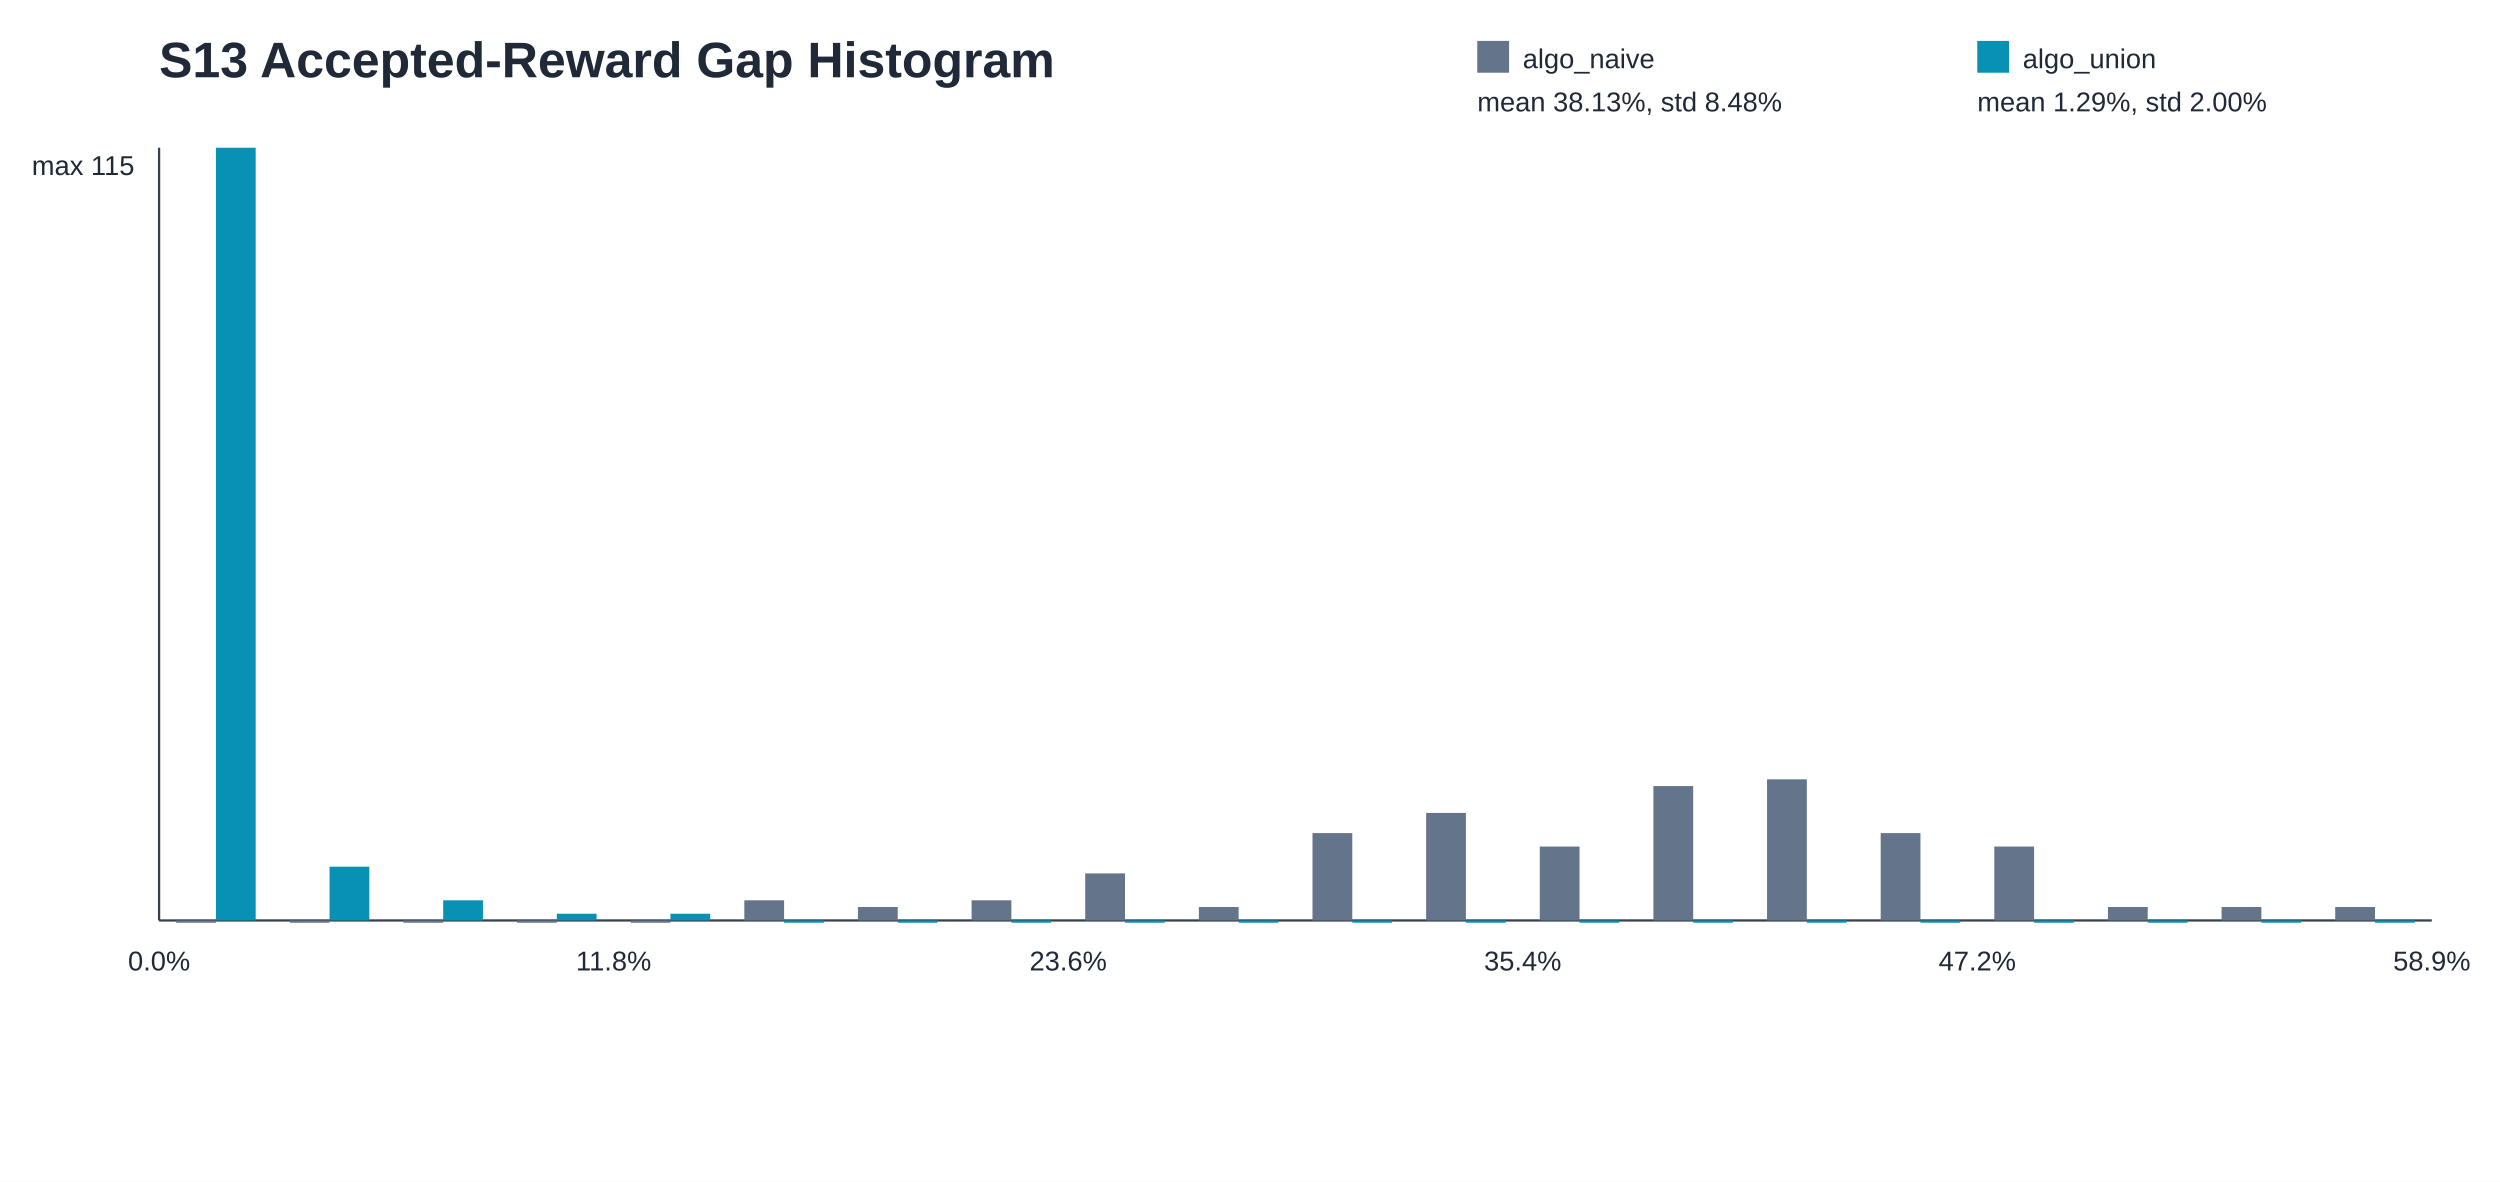
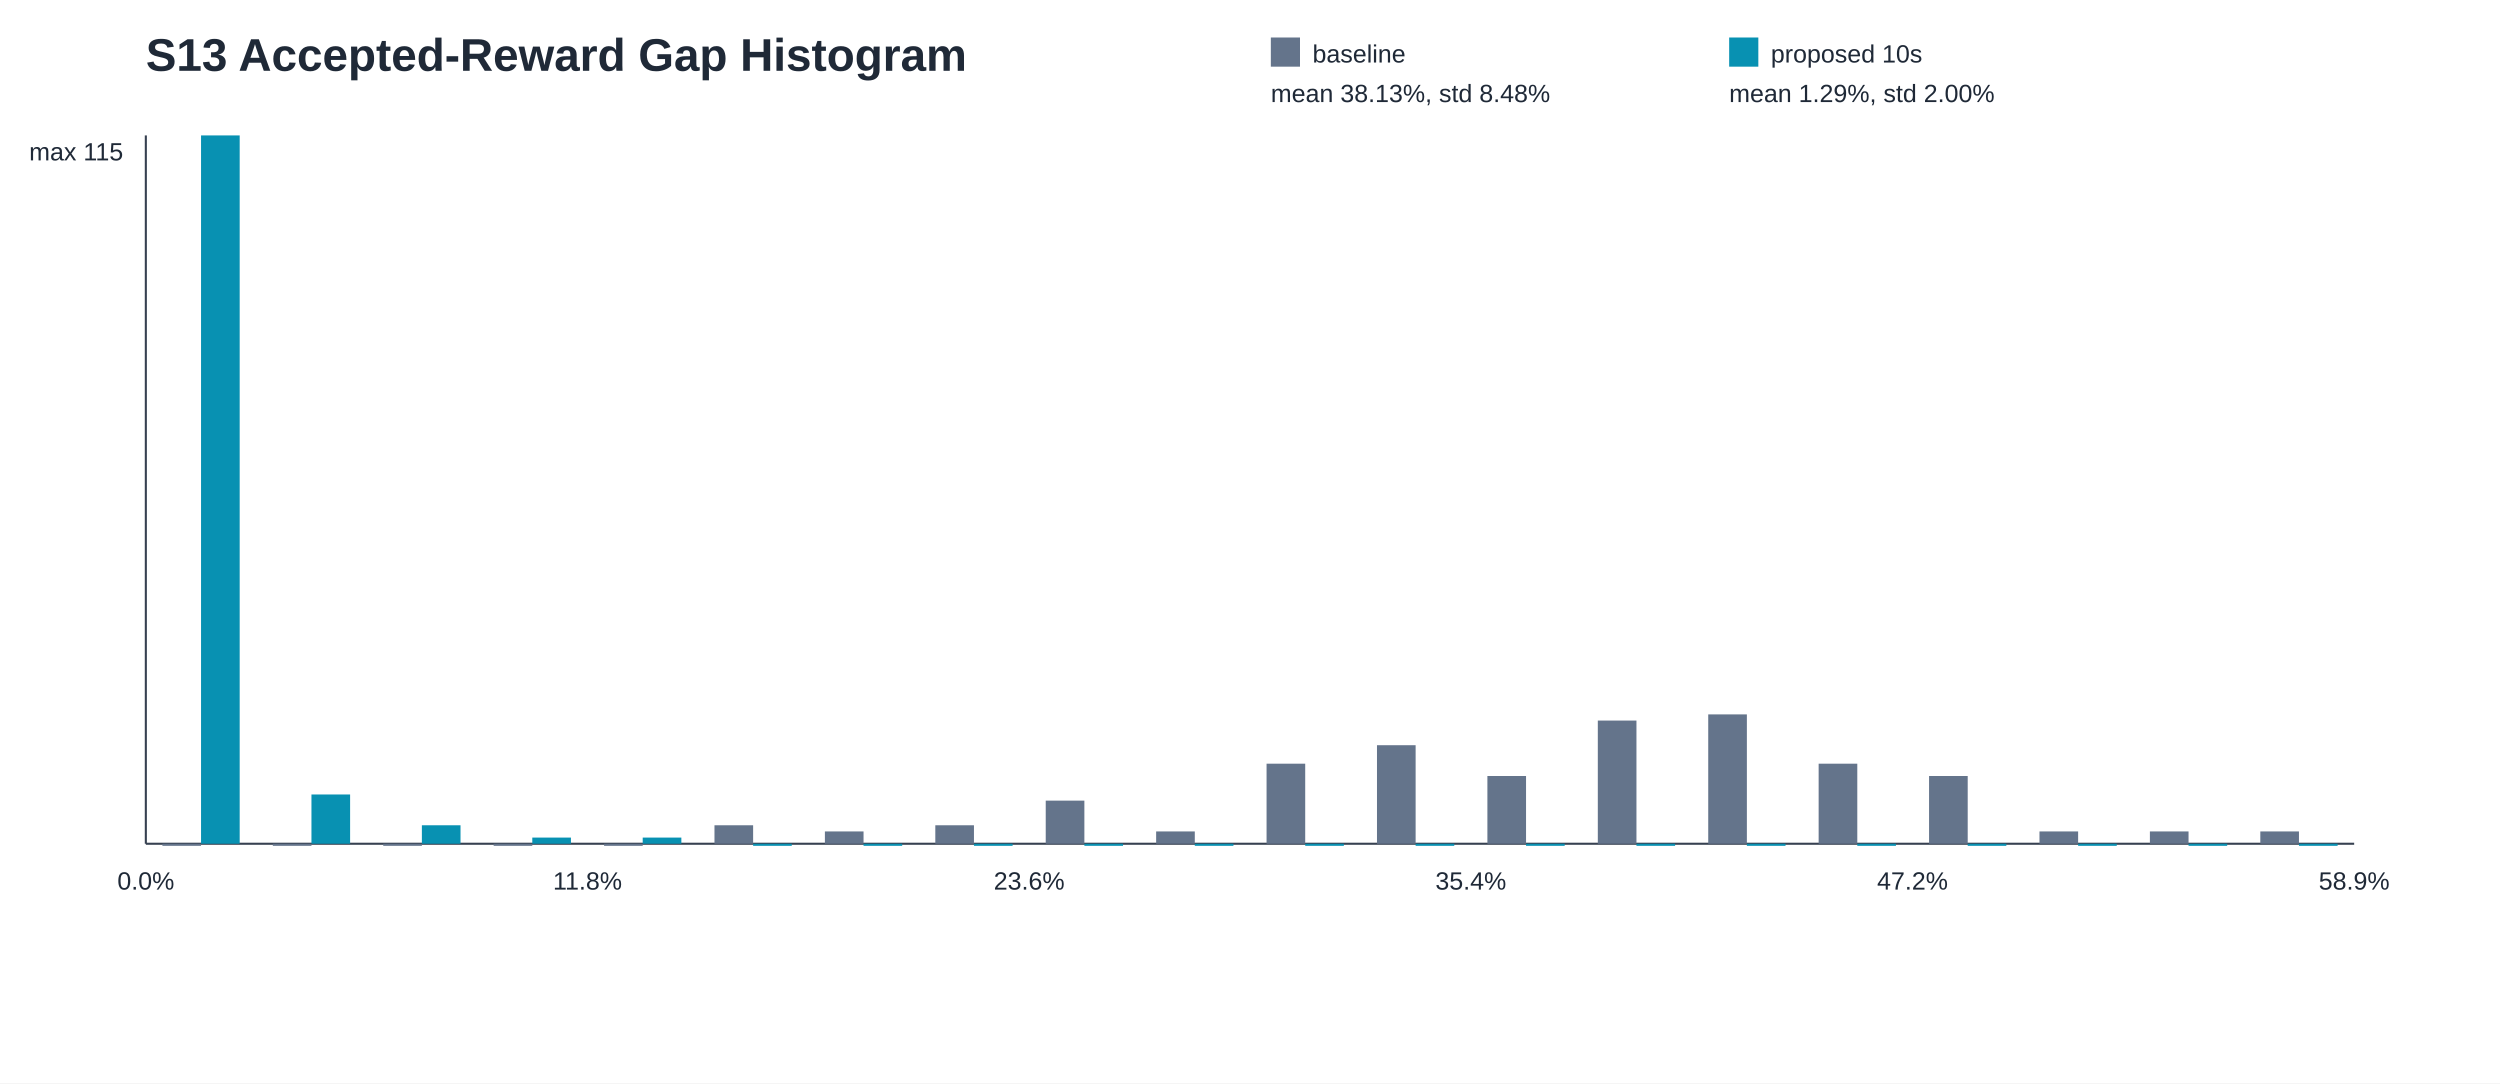
- <svg xmlns="http://www.w3.org/2000/svg" width="1100" height="520" viewBox="0 0 1100 520">
+ <svg xmlns="http://www.w3.org/2000/svg" width="1200" height="520" viewBox="0 0 1200 520">
  <rect width="100%" height="100%" fill="#ffffff" />
  <style>text{font-family:Arial,Helvetica,sans-serif;fill:#1f2937}.title{font-size:22px;font-weight:700}.label{font-size:12px}.axis{stroke:#374151;stroke-width:1}</style>
  <text x="70" y="34" class="title">S13 Accepted-Reward Gap Histogram</text>
-   <line x1="70" y1="405" x2="1070" y2="405" class="axis" />
+   <line x1="70" y1="405" x2="1130" y2="405" class="axis" />
  <line x1="70" y1="65" x2="70" y2="405" class="axis" />
-   <rect x="650" y="18" width="14" height="14" fill="#64748b" />
-   <text x="670" y="30" class="label">algo_naive</text>
-   <text x="650" y="49" class="label">mean 38.13%, std 8.48%</text>
-   <rect x="870" y="18" width="14" height="14" fill="#0891b2" />
-   <text x="890" y="30" class="label">algo_union</text>
-   <text x="870" y="49" class="label">mean 1.29%, std 2.00%</text>
-   <rect x="77.50" y="405.00" width="17.50" height="1.00" fill="#64748b" />
-   <rect x="95.00" y="65.00" width="17.50" height="340.00" fill="#0891b2" />
-   <rect x="127.50" y="405.00" width="17.50" height="1.00" fill="#64748b" />
-   <rect x="145.00" y="381.35" width="17.50" height="23.65" fill="#0891b2" />
-   <rect x="177.50" y="405.00" width="17.50" height="1.00" fill="#64748b" />
-   <rect x="195.00" y="396.13" width="17.50" height="8.87" fill="#0891b2" />
-   <rect x="227.50" y="405.00" width="17.50" height="1.00" fill="#64748b" />
-   <rect x="245.00" y="402.04" width="17.50" height="2.96" fill="#0891b2" />
-   <rect x="277.50" y="405.00" width="17.50" height="1.00" fill="#64748b" />
-   <rect x="295.00" y="402.04" width="17.50" height="2.96" fill="#0891b2" />
-   <rect x="327.50" y="396.13" width="17.50" height="8.87" fill="#64748b" />
-   <rect x="345.00" y="405.00" width="17.50" height="1.00" fill="#0891b2" />
-   <rect x="377.50" y="399.09" width="17.50" height="5.91" fill="#64748b" />
-   <rect x="395.00" y="405.00" width="17.50" height="1.00" fill="#0891b2" />
-   <rect x="427.50" y="396.13" width="17.50" height="8.87" fill="#64748b" />
-   <rect x="445.00" y="405.00" width="17.50" height="1.00" fill="#0891b2" />
-   <rect x="477.50" y="384.30" width="17.50" height="20.70" fill="#64748b" />
-   <rect x="495.00" y="405.00" width="17.50" height="1.00" fill="#0891b2" />
-   <rect x="527.50" y="399.09" width="17.50" height="5.91" fill="#64748b" />
-   <rect x="545.00" y="405.00" width="17.50" height="1.00" fill="#0891b2" />
-   <rect x="577.50" y="366.57" width="17.50" height="38.43" fill="#64748b" />
-   <rect x="595.00" y="405.00" width="17.50" height="1.00" fill="#0891b2" />
-   <rect x="627.50" y="357.70" width="17.50" height="47.30" fill="#64748b" />
-   <rect x="645.00" y="405.00" width="17.50" height="1.00" fill="#0891b2" />
-   <rect x="677.50" y="372.48" width="17.50" height="32.52" fill="#64748b" />
-   <rect x="695.00" y="405.00" width="17.50" height="1.00" fill="#0891b2" />
-   <rect x="727.50" y="345.87" width="17.50" height="59.13" fill="#64748b" />
-   <rect x="745.00" y="405.00" width="17.50" height="1.00" fill="#0891b2" />
-   <rect x="777.50" y="342.91" width="17.50" height="62.09" fill="#64748b" />
-   <rect x="795.00" y="405.00" width="17.50" height="1.00" fill="#0891b2" />
-   <rect x="827.50" y="366.57" width="17.50" height="38.43" fill="#64748b" />
-   <rect x="845.00" y="405.00" width="17.50" height="1.00" fill="#0891b2" />
-   <rect x="877.50" y="372.48" width="17.50" height="32.52" fill="#64748b" />
-   <rect x="895.00" y="405.00" width="17.50" height="1.00" fill="#0891b2" />
-   <rect x="927.50" y="399.09" width="17.50" height="5.91" fill="#64748b" />
-   <rect x="945.00" y="405.00" width="17.50" height="1.00" fill="#0891b2" />
-   <rect x="977.50" y="399.09" width="17.50" height="5.91" fill="#64748b" />
-   <rect x="995.00" y="405.00" width="17.50" height="1.00" fill="#0891b2" />
-   <rect x="1027.50" y="399.09" width="17.50" height="5.91" fill="#64748b" />
-   <rect x="1045.00" y="405.00" width="17.50" height="1.00" fill="#0891b2" />
+   <rect x="610" y="18" width="14" height="14" fill="#64748b" />
+   <text x="630" y="30" class="label">baseline</text>
+   <text x="610" y="49" class="label">mean 38.13%, std 8.48%</text>
+   <rect x="830" y="18" width="14" height="14" fill="#0891b2" />
+   <text x="850" y="30" class="label">proposed 10s</text>
+   <text x="830" y="49" class="label">mean 1.29%, std 2.00%</text>
+   <rect x="77.95" y="405.00" width="18.55" height="1.00" fill="#64748b" />
+   <rect x="96.50" y="65.00" width="18.55" height="340.00" fill="#0891b2" />
+   <rect x="130.95" y="405.00" width="18.55" height="1.00" fill="#64748b" />
+   <rect x="149.50" y="381.35" width="18.55" height="23.65" fill="#0891b2" />
+   <rect x="183.95" y="405.00" width="18.55" height="1.00" fill="#64748b" />
+   <rect x="202.50" y="396.13" width="18.55" height="8.87" fill="#0891b2" />
+   <rect x="236.95" y="405.00" width="18.55" height="1.00" fill="#64748b" />
+   <rect x="255.50" y="402.04" width="18.55" height="2.96" fill="#0891b2" />
+   <rect x="289.95" y="405.00" width="18.55" height="1.00" fill="#64748b" />
+   <rect x="308.50" y="402.04" width="18.55" height="2.96" fill="#0891b2" />
+   <rect x="342.95" y="396.13" width="18.55" height="8.87" fill="#64748b" />
+   <rect x="361.50" y="405.00" width="18.55" height="1.00" fill="#0891b2" />
+   <rect x="395.95" y="399.09" width="18.55" height="5.91" fill="#64748b" />
+   <rect x="414.50" y="405.00" width="18.55" height="1.00" fill="#0891b2" />
+   <rect x="448.95" y="396.13" width="18.55" height="8.87" fill="#64748b" />
+   <rect x="467.50" y="405.00" width="18.55" height="1.00" fill="#0891b2" />
+   <rect x="501.95" y="384.30" width="18.55" height="20.70" fill="#64748b" />
+   <rect x="520.50" y="405.00" width="18.55" height="1.00" fill="#0891b2" />
+   <rect x="554.95" y="399.09" width="18.55" height="5.91" fill="#64748b" />
+   <rect x="573.50" y="405.00" width="18.55" height="1.00" fill="#0891b2" />
+   <rect x="607.95" y="366.57" width="18.55" height="38.43" fill="#64748b" />
+   <rect x="626.50" y="405.00" width="18.55" height="1.00" fill="#0891b2" />
+   <rect x="660.95" y="357.70" width="18.55" height="47.30" fill="#64748b" />
+   <rect x="679.50" y="405.00" width="18.55" height="1.00" fill="#0891b2" />
+   <rect x="713.95" y="372.48" width="18.55" height="32.52" fill="#64748b" />
+   <rect x="732.50" y="405.00" width="18.55" height="1.00" fill="#0891b2" />
+   <rect x="766.95" y="345.87" width="18.55" height="59.13" fill="#64748b" />
+   <rect x="785.50" y="405.00" width="18.55" height="1.00" fill="#0891b2" />
+   <rect x="819.95" y="342.91" width="18.55" height="62.09" fill="#64748b" />
+   <rect x="838.50" y="405.00" width="18.55" height="1.00" fill="#0891b2" />
+   <rect x="872.95" y="366.57" width="18.55" height="38.43" fill="#64748b" />
+   <rect x="891.50" y="405.00" width="18.55" height="1.00" fill="#0891b2" />
+   <rect x="925.95" y="372.48" width="18.55" height="32.52" fill="#64748b" />
+   <rect x="944.50" y="405.00" width="18.55" height="1.00" fill="#0891b2" />
+   <rect x="978.95" y="399.09" width="18.55" height="5.91" fill="#64748b" />
+   <rect x="997.50" y="405.00" width="18.55" height="1.00" fill="#0891b2" />
+   <rect x="1031.95" y="399.09" width="18.55" height="5.91" fill="#64748b" />
+   <rect x="1050.50" y="405.00" width="18.55" height="1.00" fill="#0891b2" />
+   <rect x="1084.95" y="399.09" width="18.55" height="5.91" fill="#64748b" />
+   <rect x="1103.50" y="405.00" width="18.55" height="1.00" fill="#0891b2" />
  <text x="70.00" y="427" text-anchor="middle" class="label">0.0%</text>
-   <text x="270.00" y="427" text-anchor="middle" class="label">11.8%</text>
-   <text x="470.00" y="427" text-anchor="middle" class="label">23.6%</text>
-   <text x="670.00" y="427" text-anchor="middle" class="label">35.4%</text>
-   <text x="870.00" y="427" text-anchor="middle" class="label">47.2%</text>
-   <text x="1070.00" y="427" text-anchor="middle" class="label">58.9%</text>
+   <text x="282.00" y="427" text-anchor="middle" class="label">11.8%</text>
+   <text x="494.00" y="427" text-anchor="middle" class="label">23.6%</text>
+   <text x="706.00" y="427" text-anchor="middle" class="label">35.4%</text>
+   <text x="918.00" y="427" text-anchor="middle" class="label">47.2%</text>
+   <text x="1130.00" y="427" text-anchor="middle" class="label">58.9%</text>
  <text x="14" y="77" class="label">max 115</text>
</svg>
